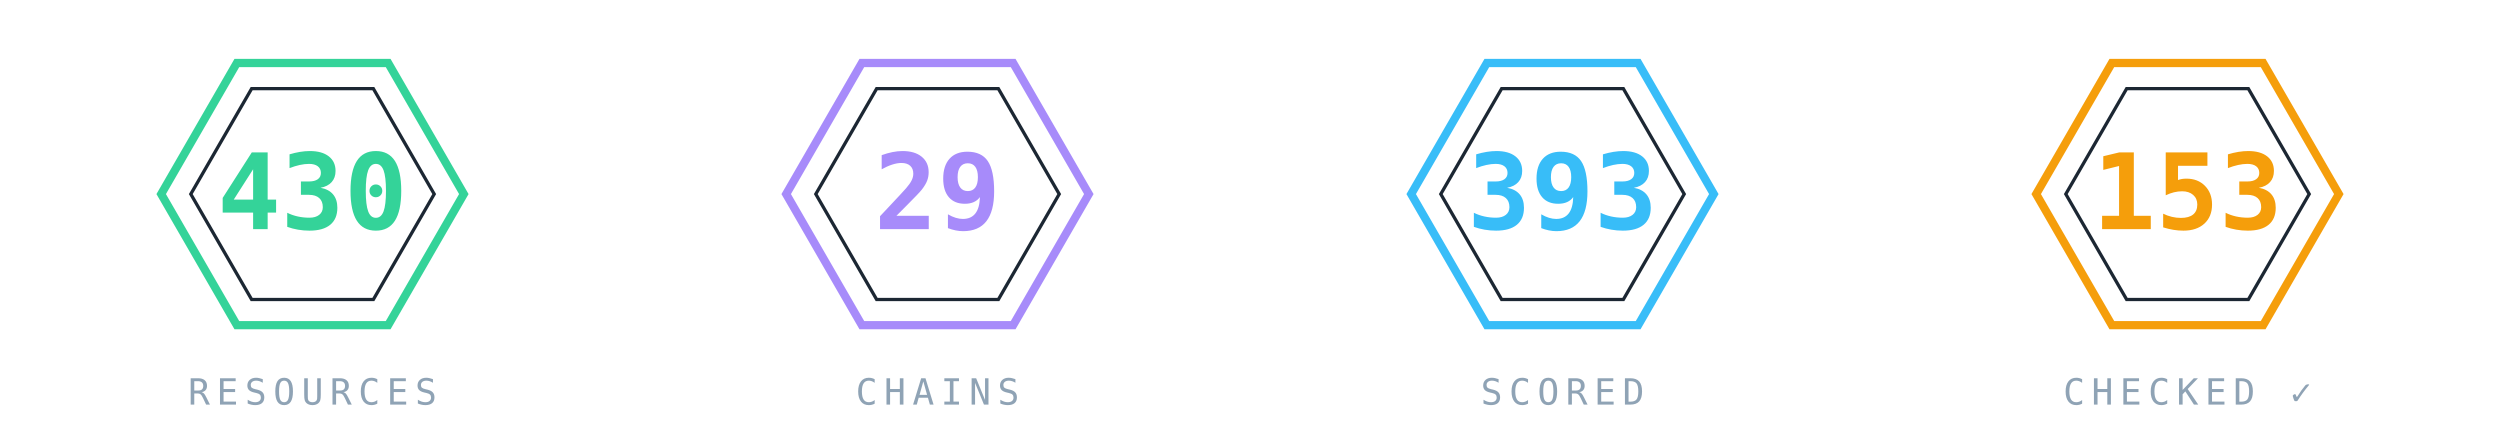
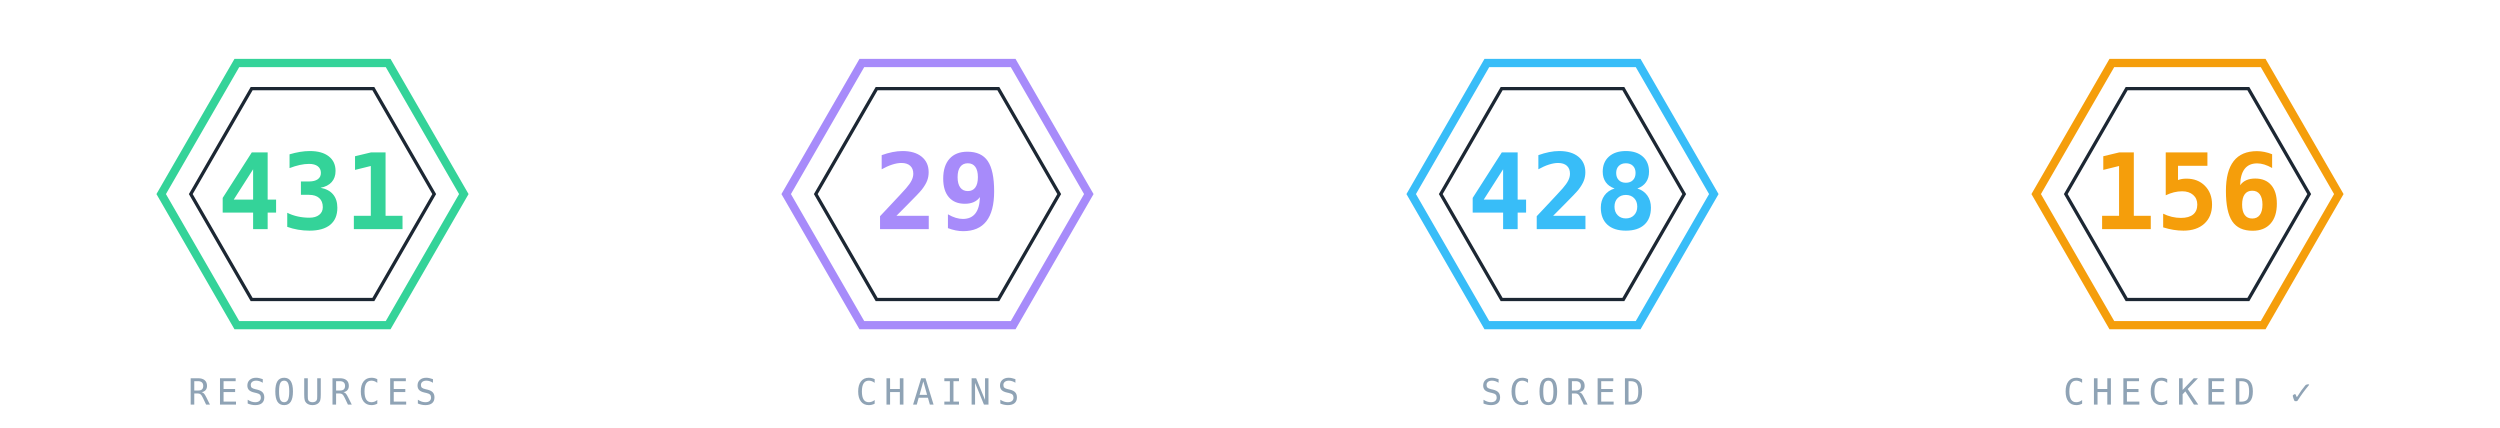
- <svg xmlns="http://www.w3.org/2000/svg" width="1520" height="260" viewBox="0 0 1520 260" role="img" aria-label="430 resources, 29 chains, 393 scored, 153 independently checked">
+ <svg xmlns="http://www.w3.org/2000/svg" width="1520" height="260" viewBox="0 0 1520 260" role="img" aria-label="431 resources, 29 chains, 428 scored, 156 independently checked">
  <g>
    <path d="M98.0 118.0 L144.0 38.3 L236.0 38.3 L282.0 118.0 L236.0 197.7 L144.0 197.7 Z" fill="none" stroke="#34d399" stroke-width="5" />
    <path d="M116.0 118.0 L153.0 53.9 L227.0 53.9 L264.0 118.0 L227.0 182.1 L153.0 182.1 Z" fill="none" stroke="#1c2733" stroke-width="2" />
-     <text x="190" y="139.333" text-anchor="middle" font-family="ui-monospace, SFMono-Regular, Menlo, monospace" font-size="64" font-weight="700" fill="#34d399">430</text>
+     <text x="190" y="139.333" text-anchor="middle" font-family="ui-monospace, SFMono-Regular, Menlo, monospace" font-size="64" font-weight="700" fill="#34d399">431</text>
    <text x="190" y="246" text-anchor="middle" font-family="ui-monospace, SFMono-Regular, Menlo, monospace" font-size="22" letter-spacing="4" fill="#8fa3b5">RESOURCES</text>
  </g>
  <g>
    <path d="M478.0 118.0 L524.0 38.3 L616.0 38.3 L662.0 118.0 L616.0 197.7 L524.0 197.7 Z" fill="none" stroke="#a78bfa" stroke-width="5" />
    <path d="M496.0 118.0 L533.0 53.9 L607.0 53.9 L644.0 118.0 L607.0 182.1 L533.0 182.1 Z" fill="none" stroke="#1c2733" stroke-width="2" />
    <text x="570" y="139.333" text-anchor="middle" font-family="ui-monospace, SFMono-Regular, Menlo, monospace" font-size="64" font-weight="700" fill="#a78bfa">29</text>
    <text x="570" y="246" text-anchor="middle" font-family="ui-monospace, SFMono-Regular, Menlo, monospace" font-size="22" letter-spacing="4" fill="#8fa3b5">CHAINS</text>
  </g>
  <g>
    <path d="M858.0 118.0 L904.0 38.3 L996.0 38.3 L1042.0 118.0 L996.0 197.7 L904.0 197.7 Z" fill="none" stroke="#38bdf8" stroke-width="5" />
    <path d="M876.0 118.0 L913.0 53.9 L987.0 53.9 L1024.0 118.0 L987.0 182.1 L913.0 182.1 Z" fill="none" stroke="#1c2733" stroke-width="2" />
-     <text x="950" y="139.333" text-anchor="middle" font-family="ui-monospace, SFMono-Regular, Menlo, monospace" font-size="64" font-weight="700" fill="#38bdf8">393</text>
+     <text x="950" y="139.333" text-anchor="middle" font-family="ui-monospace, SFMono-Regular, Menlo, monospace" font-size="64" font-weight="700" fill="#38bdf8">428</text>
    <text x="950" y="246" text-anchor="middle" font-family="ui-monospace, SFMono-Regular, Menlo, monospace" font-size="22" letter-spacing="4" fill="#8fa3b5">SCORED</text>
  </g>
  <g>
    <path d="M1238.0 118.0 L1284.0 38.3 L1376.0 38.3 L1422.0 118.0 L1376.0 197.7 L1284.0 197.7 Z" fill="none" stroke="#f59e0b" stroke-width="5" />
    <path d="M1256.0 118.0 L1293.0 53.9 L1367.0 53.9 L1404.0 118.0 L1367.0 182.1 L1293.0 182.1 Z" fill="none" stroke="#1c2733" stroke-width="2" />
-     <text x="1330" y="139.333" text-anchor="middle" font-family="ui-monospace, SFMono-Regular, Menlo, monospace" font-size="64" font-weight="700" fill="#f59e0b">153</text>
+     <text x="1330" y="139.333" text-anchor="middle" font-family="ui-monospace, SFMono-Regular, Menlo, monospace" font-size="64" font-weight="700" fill="#f59e0b">156</text>
    <text x="1330" y="246" text-anchor="middle" font-family="ui-monospace, SFMono-Regular, Menlo, monospace" font-size="22" letter-spacing="4" fill="#8fa3b5">CHECKED ✓</text>
  </g>
</svg>
